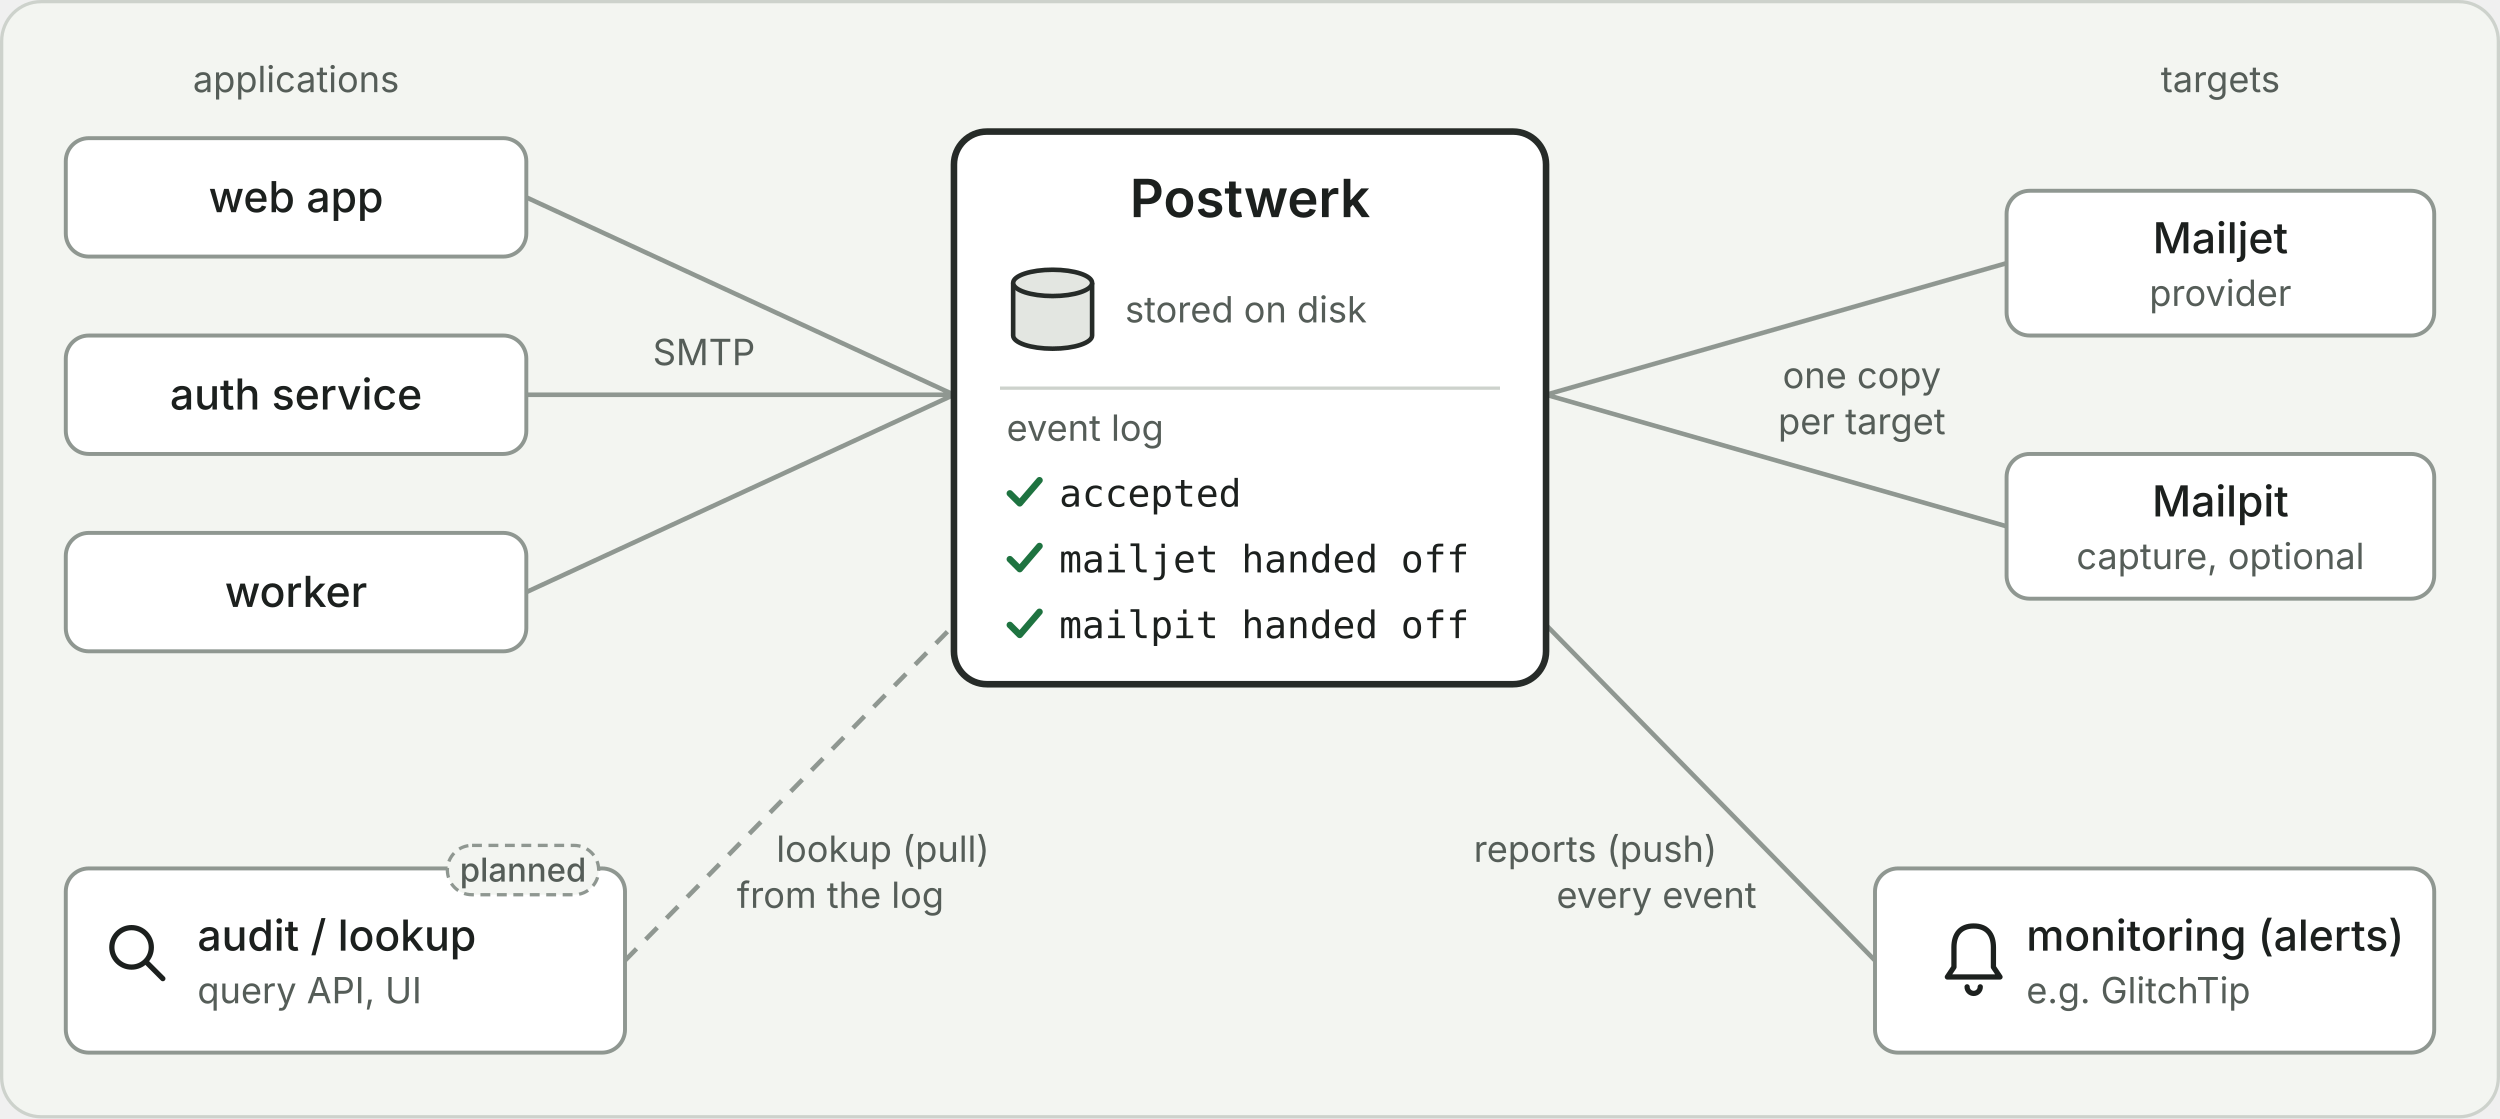
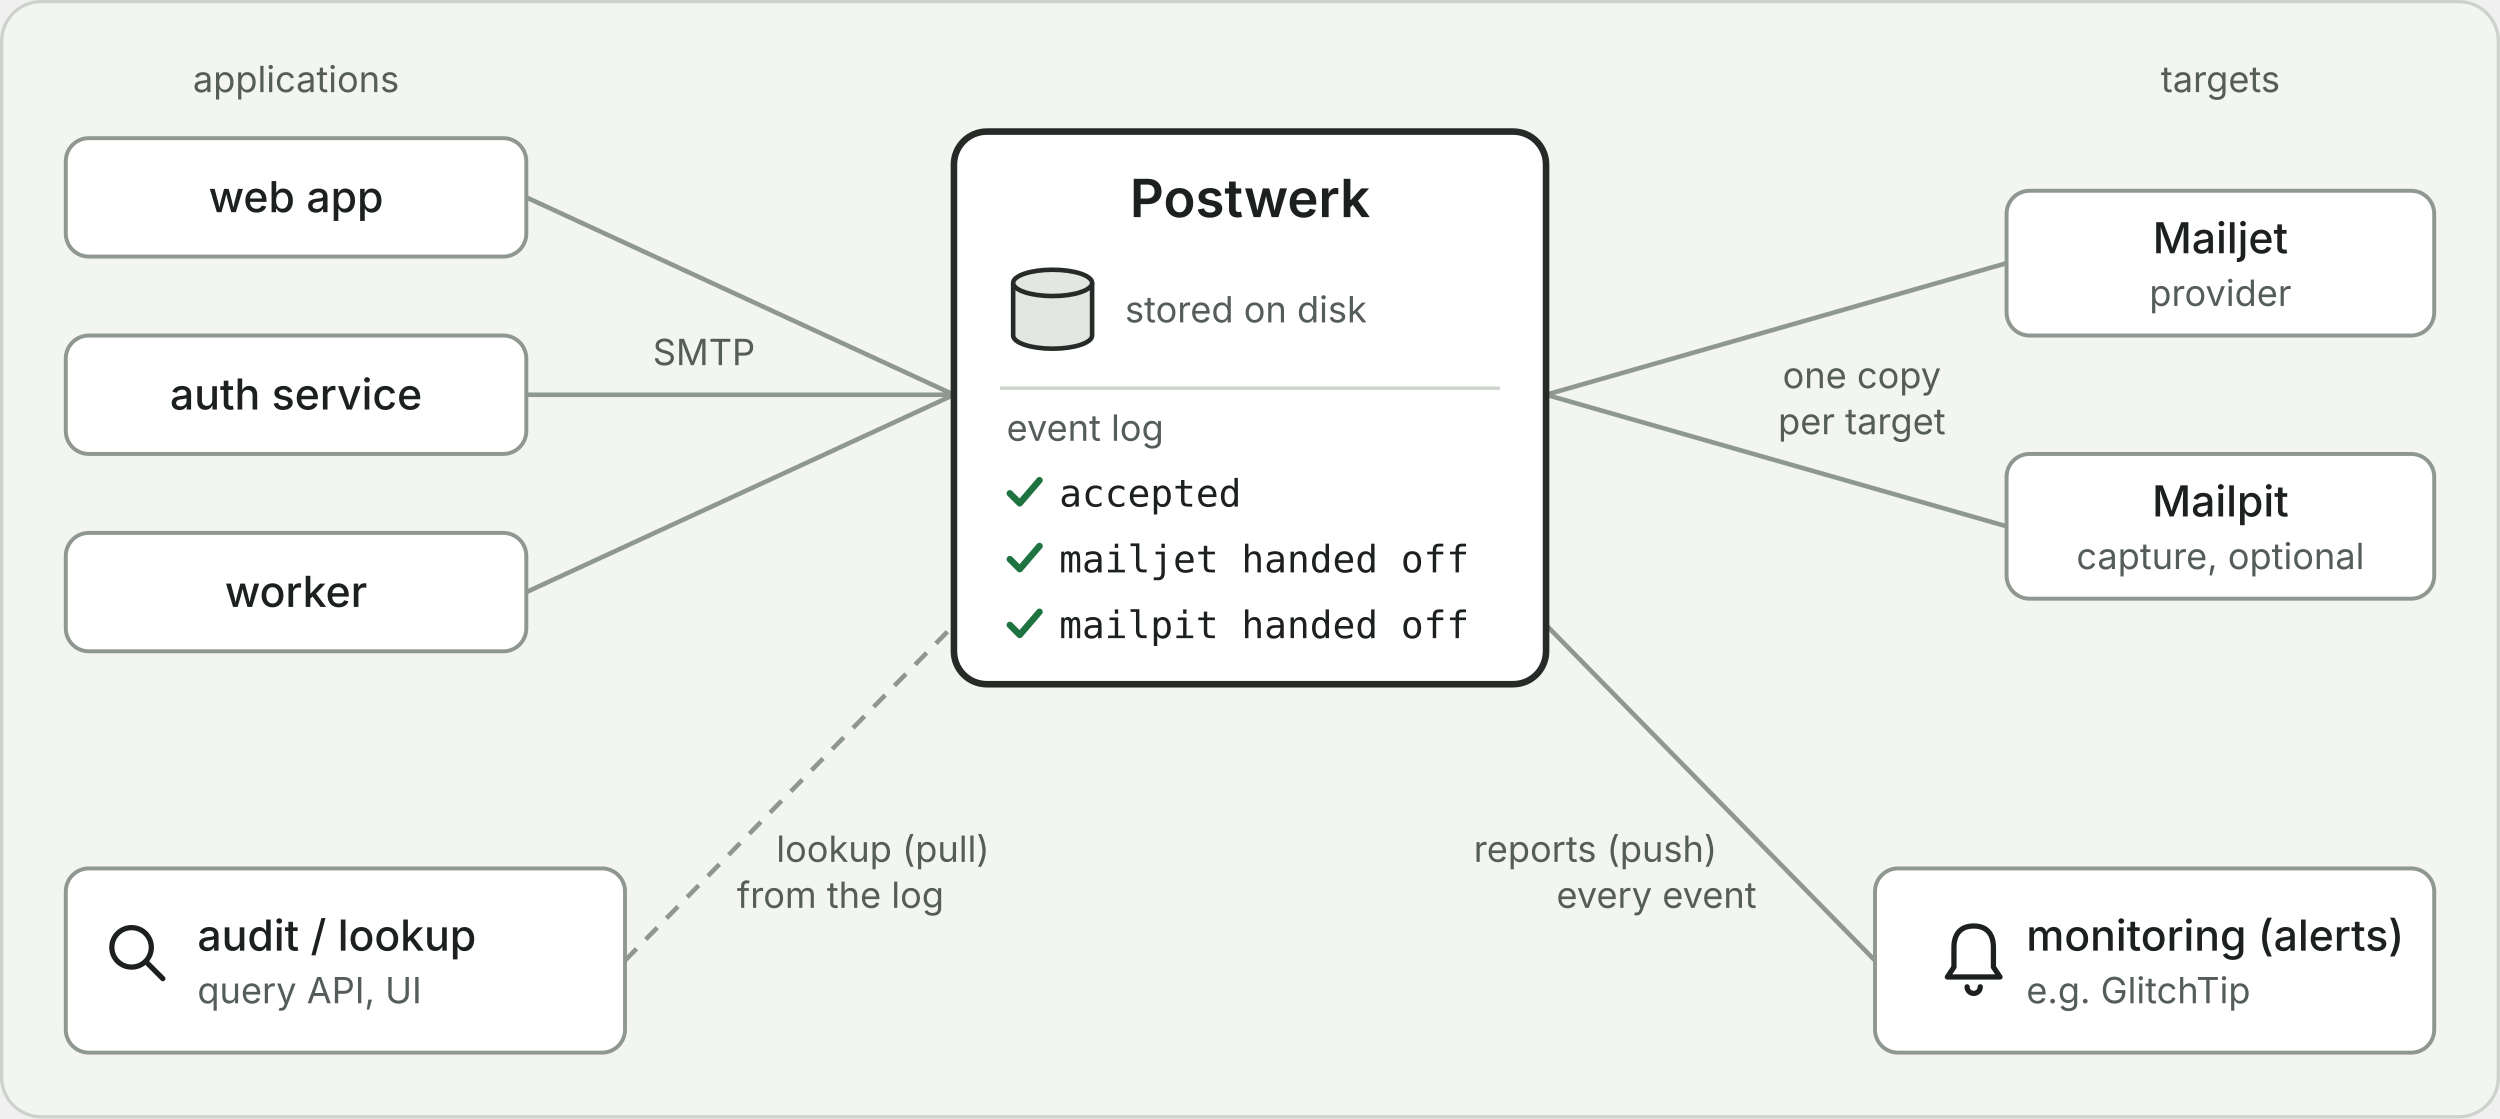
<svg xmlns="http://www.w3.org/2000/svg" viewBox="0 0 760 340" width="760" height="340" role="img" aria-labelledby="t d">
  <style>
    .card   { fill: #f3f5f1; stroke: #cdd2cc; }
    .box    { fill: #ffffff; stroke: #8f9791; stroke-width: 1.2; }
    .core   { fill: #ffffff; stroke: #262b28; stroke-width: 2; }
    .edge   { fill: none; stroke: #8f9791; stroke-width: 1.4; }
    .plan   { stroke-dasharray: 5 4; }
    .txt    { fill: #1c201e; font: 500 13px system-ui, -apple-system, "Segoe UI", sans-serif; }
    .title  { fill: #1c201e; font: 600 16px system-ui, -apple-system, "Segoe UI", sans-serif; }
    .muted  { fill: #555d58; font: 400 11px system-ui, -apple-system, "Segoe UI", sans-serif; }
    .small  { fill: #555d58; font: 500 10px system-ui, -apple-system, "Segoe UI", sans-serif; }
    .log    { fill: #1c201e; font: 400 11.5px ui-monospace, SFMono-Regular, Menlo, Consolas, monospace; }
    .note   { fill: #1c201e; font: 500 11px system-ui, -apple-system, "Segoe UI", sans-serif; }
    .tick   { fill: none; stroke: #1e7340; stroke-width: 2; stroke-linecap: round; stroke-linejoin: round; }
    .icon   { fill: none; stroke: #1c201e; stroke-width: 1.6; stroke-linecap: round; stroke-linejoin: round; }
    .rule   { stroke: #cdd2cc; stroke-width: 1; }
    .disk   { fill: #e3e6e1; stroke: #262b28; stroke-width: 1.4; }
    .pill   { fill: #f3f5f1; stroke: #8f9791; stroke-width: 1; stroke-dasharray: 3 2; }
    .mail   { fill: #1f5fa8; }
    .evt    { fill: #8f9791; }
    .hl     { fill: none; stroke: #1f5fa8; stroke-width: 2; opacity: 0; }
    .scan   { fill: #1f5fa8; fill-opacity: 0.08; stroke: #1f5fa8; stroke-width: 1.4; opacity: 0; }
    .bad    { fill: #b42318; }
    .badln  { fill: none; stroke: #b42318; stroke-width: 2; stroke-linecap: round; }
    .badtxt { fill: #b42318; }
    .badbox { fill: none; stroke: #b42318; stroke-width: 2; }

    @media (prefers-color-scheme: dark) {
      .card  { fill: #232825; stroke: #3a423d; }
      .box   { fill: #1b1f1d; stroke: #5e6862; }
      .core  { fill: #1b1f1d; stroke: #e4e8e3; }
      .edge  { stroke: #5e6862; }
      .txt, .title, .log, .note { fill: #e4e8e3; }
      .muted, .small { fill: #a0a9a2; }
      .tick  { stroke: #5cc489; }
      .icon  { stroke: #e4e8e3; }
      .rule  { stroke: #3a423d; }
      .disk  { fill: #2b312d; stroke: #e4e8e3; }
      .pill  { fill: #232825; stroke: #5e6862; }
      .mail  { fill: #7fb2f0; }
      .evt   { fill: #5e6862; }
      .hl    { stroke: #7fb2f0; }
      .scan  { fill: #7fb2f0; stroke: #7fb2f0; }
      .bad   { fill: #ff8a73; }
      .badln { stroke: #ff8a73; }
      .badtxt { fill: #ff8a73; }
      .badbox { stroke: #ff8a73; }
    }

    /* 10 s loop. Round 1 (0-37 %): a mail is delivered to both targets, every
       event goes out as a quiet report. Round 2 (38-100 %): Mailjet answers 550,
       the error event raises an alert, a lookup reads the history. */
    .in1, .in2, .outA, .outB, .rep1, .rep2, .rep3, .reply, .alarm, .ask, .answer { opacity: 0; }
    .in1    { animation: in1 10s linear infinite; }
    .in2    { animation: in2 10s linear infinite; }
    .outA   { animation: outA 10s linear infinite; }
    .outB   { animation: outB 10s linear infinite; }
    .store  { animation: store 10s linear infinite; }
    .row1   { animation: row1 10s linear infinite; }
    .row2   { animation: row2 10s linear infinite; }
    .row2x  { opacity: 0; animation: row2x 10s linear infinite; }
    .row3   { animation: row3 10s linear infinite; }
    .hlA    { animation: hitA 10s linear infinite; }
    .hlB    { animation: hitB 10s linear infinite; }
    .rep1   { animation: rep1 10s linear infinite; }
    .rep2   { animation: rep2 10s linear infinite; }
    .rep3   { animation: rep3 10s linear infinite; }
    .reply  { animation: reply 10s linear infinite; }
    .errA   { opacity: 0; animation: errA 10s linear infinite; }
    .alarm  { animation: alarm 10s linear infinite; }
    .alert  { opacity: 0; animation: alert 10s linear infinite; }
    .bell   { transform-box: fill-box; transform-origin: 50% 0; animation: ring 10s linear infinite; }
    .ask    { animation: ask 10s linear infinite; }
    .askq   { opacity: 0; animation: askq 10s linear infinite; }
    .scan   { animation: scan 10s linear infinite; }
    .answer { animation: answer 10s linear infinite; }
    .hlQ    { animation: hitQ 10s linear infinite; }

    @keyframes in1 {
      0%   { transform: translate(162px, 60.9px); opacity: 0; }
      2%   { transform: translate(166px, 62.8px); opacity: 1; }
      10%  { transform: translate(282px, 116.3px); opacity: 1; }
      12%, 100% { transform: translate(288px, 119.1px); opacity: 0; }
    }
    @keyframes in2 {
      0%, 38% { transform: translate(162px, 120px); opacity: 0; }
      40%  { transform: translate(166px, 120px); opacity: 1; }
      48%  { transform: translate(282px, 120px); opacity: 1; }
      50%, 100% { transform: translate(288px, 120px); opacity: 0; }
    }
    @keyframes store {
      0%, 11%  { opacity: 0.55; }
      13%, 19% { opacity: 1; }
      23%, 50% { opacity: 0.55; }
      51%, 57% { opacity: 1; }
      61%, 100% { opacity: 0.55; }
    }
    @keyframes row1 {
      0%, 11%  { opacity: 0.18; }
      13%, 35% { opacity: 1; }
      37%, 50% { opacity: 0.18; }
      52%, 96% { opacity: 1; }
      99%, 100% { opacity: 0.18; }
    }
    @keyframes row2 {
      0%, 26%  { opacity: 0.18; }
      28%, 35% { opacity: 1; }
      37%, 67% { opacity: 0.18; }
      69%, 97% { opacity: 0; }
      100%     { opacity: 0.18; }
    }
    @keyframes row2x {
      0%, 69%  { opacity: 0; }
      71%, 96% { opacity: 1; }
      99%, 100% { opacity: 0; }
    }
    @keyframes row3 {
      0%, 26%  { opacity: 0.18; }
      28%, 35% { opacity: 1; }
      37%, 65% { opacity: 0.18; }
      67%, 96% { opacity: 1; }
      99%, 100% { opacity: 0.18; }
    }
    @keyframes outA {
      0%, 16% { transform: translate(472px, 120px); opacity: 0; }
      17%  { transform: translate(478px, 117.7px); opacity: 1; }
      26%  { transform: translate(606px, 81.1px); opacity: 1; }
      27%  { transform: translate(612px, 79.4px); opacity: 0; }
      28%, 55% { transform: translate(472px, 120px); opacity: 0; }
      56%  { transform: translate(478px, 117.7px); opacity: 1; }
      64%  { transform: translate(606px, 81.1px); opacity: 1; }
      65%, 100% { transform: translate(612px, 79.4px); opacity: 0; }
    }
    @keyframes outB {
      0%, 16% { transform: translate(472px, 120px); opacity: 0; }
      17%  { transform: translate(478px, 122.3px); opacity: 1; }
      26%  { transform: translate(606px, 158.9px); opacity: 1; }
      27%  { transform: translate(612px, 160.6px); opacity: 0; }
      28%, 55% { transform: translate(472px, 120px); opacity: 0; }
      56%  { transform: translate(478px, 122.3px); opacity: 1; }
      64%  { transform: translate(606px, 158.9px); opacity: 1; }
      65%, 100% { transform: translate(612px, 160.6px); opacity: 0; }
    }
    @keyframes hitA {
      0%, 26%  { opacity: 0; }
      28%, 33% { opacity: 1; }
      36%, 100% { opacity: 0; }
    }
    @keyframes hitB {
      0%, 26%  { opacity: 0; }
      28%, 33% { opacity: 1; }
      36%, 64% { opacity: 0; }
      66%, 71% { opacity: 1; }
      74%, 100% { opacity: 0; }
    }
    /* quiet reports: one small dot per event, no alert */
    @keyframes rep1 {
      0%, 13% { transform: translate(474px, 192px); opacity: 0; }
      14%  { transform: translate(477px, 195px); opacity: 1; }
      21%  { transform: translate(563px, 283px); opacity: 1; }
      22%, 100% { transform: translate(566px, 286px); opacity: 0; }
    }
    @keyframes rep2 {
      0%, 28% { transform: translate(474px, 192px); opacity: 0; }
      29%  { transform: translate(477px, 195px); opacity: 1; }
      36%  { transform: translate(563px, 283px); opacity: 1; }
      37%, 100% { transform: translate(566px, 286px); opacity: 0; }
    }
    @keyframes rep3 {
      0%, 52% { transform: translate(474px, 192px); opacity: 0; }
      53%  { transform: translate(477px, 195px); opacity: 1; }
      60%  { transform: translate(563px, 283px); opacity: 1; }
      61%, 100% { transform: translate(566px, 286px); opacity: 0; }
    }
    /* Mailjet answers with an error */
    @keyframes reply {
      0%, 65% { transform: translate(606px, 81.1px); opacity: 0; }
      66%  { transform: translate(600px, 82.8px); opacity: 1; }
      69%  { transform: translate(484px, 116.3px); opacity: 1; }
      70%, 100% { transform: translate(478px, 117.7px); opacity: 0; }
    }
    @keyframes errA {
      0%, 64%  { opacity: 0; }
      66%, 92% { opacity: 1; }
      96%, 100% { opacity: 0; }
    }
    /* the error event goes out and raises an alert */
    @keyframes alarm {
      0%, 71% { transform: translate(474px, 192px); opacity: 0; }
      72%  { transform: translate(477px, 195px); opacity: 1; }
      78%  { transform: translate(563px, 283px); opacity: 1; }
      79%, 100% { transform: translate(566px, 286px); opacity: 0; }
    }
    @keyframes alert {
      0%, 78.5% { opacity: 0; }
      80%, 94% { opacity: 1; }
      97%, 100% { opacity: 0; }
    }
    @keyframes ring {
      0%, 79% { transform: rotate(0deg); }
      80.5% { transform: rotate(14deg); }
      82%   { transform: rotate(-12deg); }
      83.5% { transform: rotate(9deg); }
      85%   { transform: rotate(-6deg); }
      86.5%, 100% { transform: rotate(0deg); }
    }
    /* someone asks what happened; Postwerk answers from the event log */
    @keyframes askq {
      0%, 80%  { opacity: 0; }
      82%, 96% { opacity: 1; }
      99%, 100% { opacity: 0; }
    }
    @keyframes ask {
      0%, 81% { transform: translate(192px, 288px); opacity: 0; }
      82%  { transform: translate(195px, 285px); opacity: 1; }
      86%  { transform: translate(283px, 195px); opacity: 1; }
      87%, 100% { transform: translate(286px, 192px); opacity: 0; }
    }
    @keyframes scan {
      0%, 86%  { opacity: 0; }
      88%, 92% { opacity: 1; }
      95%, 100% { opacity: 0; }
    }
    @keyframes answer {
      0%, 89% { transform: translate(286px, 192px); opacity: 0; }
      90%  { transform: translate(283px, 195px); opacity: 1; }
      95%  { transform: translate(195px, 285px); opacity: 1; }
      96%, 100% { transform: translate(192px, 288px); opacity: 0; }
    }
    @keyframes hitQ {
      0%, 95%  { opacity: 0; }
      97%      { opacity: 1; }
      100%     { opacity: 0; }
    }

    @media (prefers-reduced-motion: reduce) {
      .in1, .in2, .outA, .outB, .store, .row1, .row2, .row2x, .row3, .hlA, .hlB, .rep1, .rep2, .rep3,
      .reply, .errA, .alarm, .alert, .bell, .ask, .askq, .scan, .answer, .hlQ { animation: none; }
      /* static picture of round 2: Mailjet failed, monitoring alerted, lookup asked */
      .row2 { opacity: 0; }
      .row2x, .errA, .alert, .askq { opacity: 1; }
    }
  </style>
  <rect class="card" x="0.5" y="0.5" width="759" height="339" rx="12" />
  <path class="edge" d="M160 60 L290 120 M160 120 L290 120 M160 180 L290 120" />
  <path class="edge" d="M470 120 L610 80 M470 120 L610 160" />
  <path class="edge" d="M470 190 L570 292" />
  <path class="edge plan" d="M190 292 L290 190" />
  <text class="muted" x="214" y="111" text-anchor="middle">SMTP</text>
  <text class="muted" x="566" y="118" text-anchor="middle">one copy</text>
  <text class="muted" x="566" y="132" text-anchor="middle">per target</text>
  <text class="muted" x="522" y="262" text-anchor="end">reports (push)</text>
  <text class="muted" x="534" y="276" text-anchor="end">every event</text>
  <text class="muted" x="236" y="262">lookup (pull)</text>
  <text class="muted" x="224" y="276">from the log</text>
  <rect class="box" x="20" y="42" width="140" height="36" rx="7" />
  <text class="txt" x="90" y="64.5" text-anchor="middle">web app</text>
  <rect class="box" x="20" y="102" width="140" height="36" rx="7" />
  <text class="txt" x="90" y="124.5" text-anchor="middle">auth service</text>
  <rect class="box" x="20" y="162" width="140" height="36" rx="7" />
  <text class="txt" x="90" y="184.5" text-anchor="middle">worker</text>
  <text class="muted" x="90" y="28" text-anchor="middle">applications</text>
  <rect class="core" x="290" y="40" width="180" height="168" rx="10" />
  <text class="title" x="380" y="66" text-anchor="middle">Postwerk</text>
  <g class="store">
    <path class="disk" d="M308 86 v16 a12 4 0 0 0 24 0 v-16" />
    <ellipse class="disk" cx="320" cy="86" rx="12" ry="4" />
    <text class="muted" x="342" y="98">stored on disk</text>
  </g>
  <line class="rule" x1="304" y1="118" x2="456" y2="118" />
  <text class="muted" x="306" y="134">event log</text>
  <rect class="scan" x="300" y="142" width="160" height="58" rx="5" />
  <g class="row1">
    <path class="tick" d="M307 150 l3 3 l6 -7" />
    <text class="log" x="322" y="154">accepted</text>
  </g>
  <g class="row2">
    <path class="tick" d="M307 170 l3 3 l6 -7" />
    <text class="log" x="322" y="174">mailjet  handed off</text>
  </g>
  <g class="row2x">
    <path class="badln" d="M308 165 l7 7 m0 -7 l-7 7" />
    <text class="log badtxt" x="322" y="174">mailjet  failed 550</text>
  </g>
  <g class="row3">
    <path class="tick" d="M307 190 l3 3 l6 -7" />
    <text class="log" x="322" y="194">mailpit  handed off</text>
  </g>
  <rect class="box" x="610" y="58" width="130" height="44" rx="7" />
  <rect class="hl hlA" x="610" y="58" width="130" height="44" rx="7" />
  <text class="txt" x="675" y="77" text-anchor="middle">Mailjet</text>
  <text class="muted" x="675" y="93" text-anchor="middle">provider</text>
  <g class="errA">
    <rect class="badbox" x="610" y="58" width="130" height="44" rx="7" />
    <text class="note badtxt" x="675" y="118" text-anchor="middle">replies 550</text>
  </g>
  <rect class="box" x="610" y="138" width="130" height="44" rx="7" />
  <rect class="hl hlB" x="610" y="138" width="130" height="44" rx="7" />
  <text class="txt" x="675" y="157" text-anchor="middle">Mailpit</text>
  <text class="muted" x="675" y="173" text-anchor="middle">capture, optional</text>
  <text class="muted" x="675" y="28" text-anchor="middle">targets</text>
  <rect class="box" x="570" y="264" width="170" height="56" rx="7" />
  <g class="alert">
    <rect class="badbox" x="570" y="264" width="170" height="56" rx="7" />
    <text class="note badtxt" x="740" y="252" text-anchor="end">alert: mailjet failed</text>
    <circle class="bad" cx="599" cy="281" r="3" />
  </g>
  <g class="bell">
    <path class="icon" d="M592 297 h16 l-2 -3 v-6 c0 -4 -2 -6.5 -6 -6.5 c-4 0 -6 2.5 -6 6.5 v6 z" />
    <path class="icon" d="M598 300 a2 2 0 0 0 4 0" />
  </g>
  <text class="txt" x="616" y="289">monitoring (alerts)</text>
  <text class="muted" x="616" y="305">e.g. GlitchTip</text>
  <rect class="box" x="20" y="264" width="170" height="56" rx="7" />
  <rect class="hl hlQ" x="20" y="264" width="170" height="56" rx="7" />
  <circle class="icon" cx="40" cy="288" r="6" />
  <path class="icon" d="M44.5 292.5 l5 5" />
  <text class="txt" x="60" y="289">audit / lookup</text>
  <text class="muted" x="60" y="305">query API, UI</text>
-   <rect class="pill" x="136" y="257" width="46" height="15" rx="7.5" />
-   <text class="small" x="159" y="268" text-anchor="middle">planned</text>
  <text class="note askq" x="20" y="252">what happened to mail X?</text>
  <circle class="mail in1" cx="0" cy="0" r="5" />
  <circle class="mail in2" cx="0" cy="0" r="5" />
  <circle class="mail outA" cx="0" cy="0" r="5" />
  <circle class="mail outB" cx="0" cy="0" r="5" />
  <circle class="evt rep1" cx="0" cy="0" r="3" />
  <circle class="evt rep2" cx="0" cy="0" r="3" />
  <circle class="evt rep3" cx="0" cy="0" r="3" />
  <circle class="bad reply" cx="0" cy="0" r="4" />
  <circle class="bad alarm" cx="0" cy="0" r="4.5" />
  <circle class="mail ask" cx="0" cy="0" r="3.5" />
  <circle class="mail answer" cx="0" cy="0" r="3.5" />
</svg>
